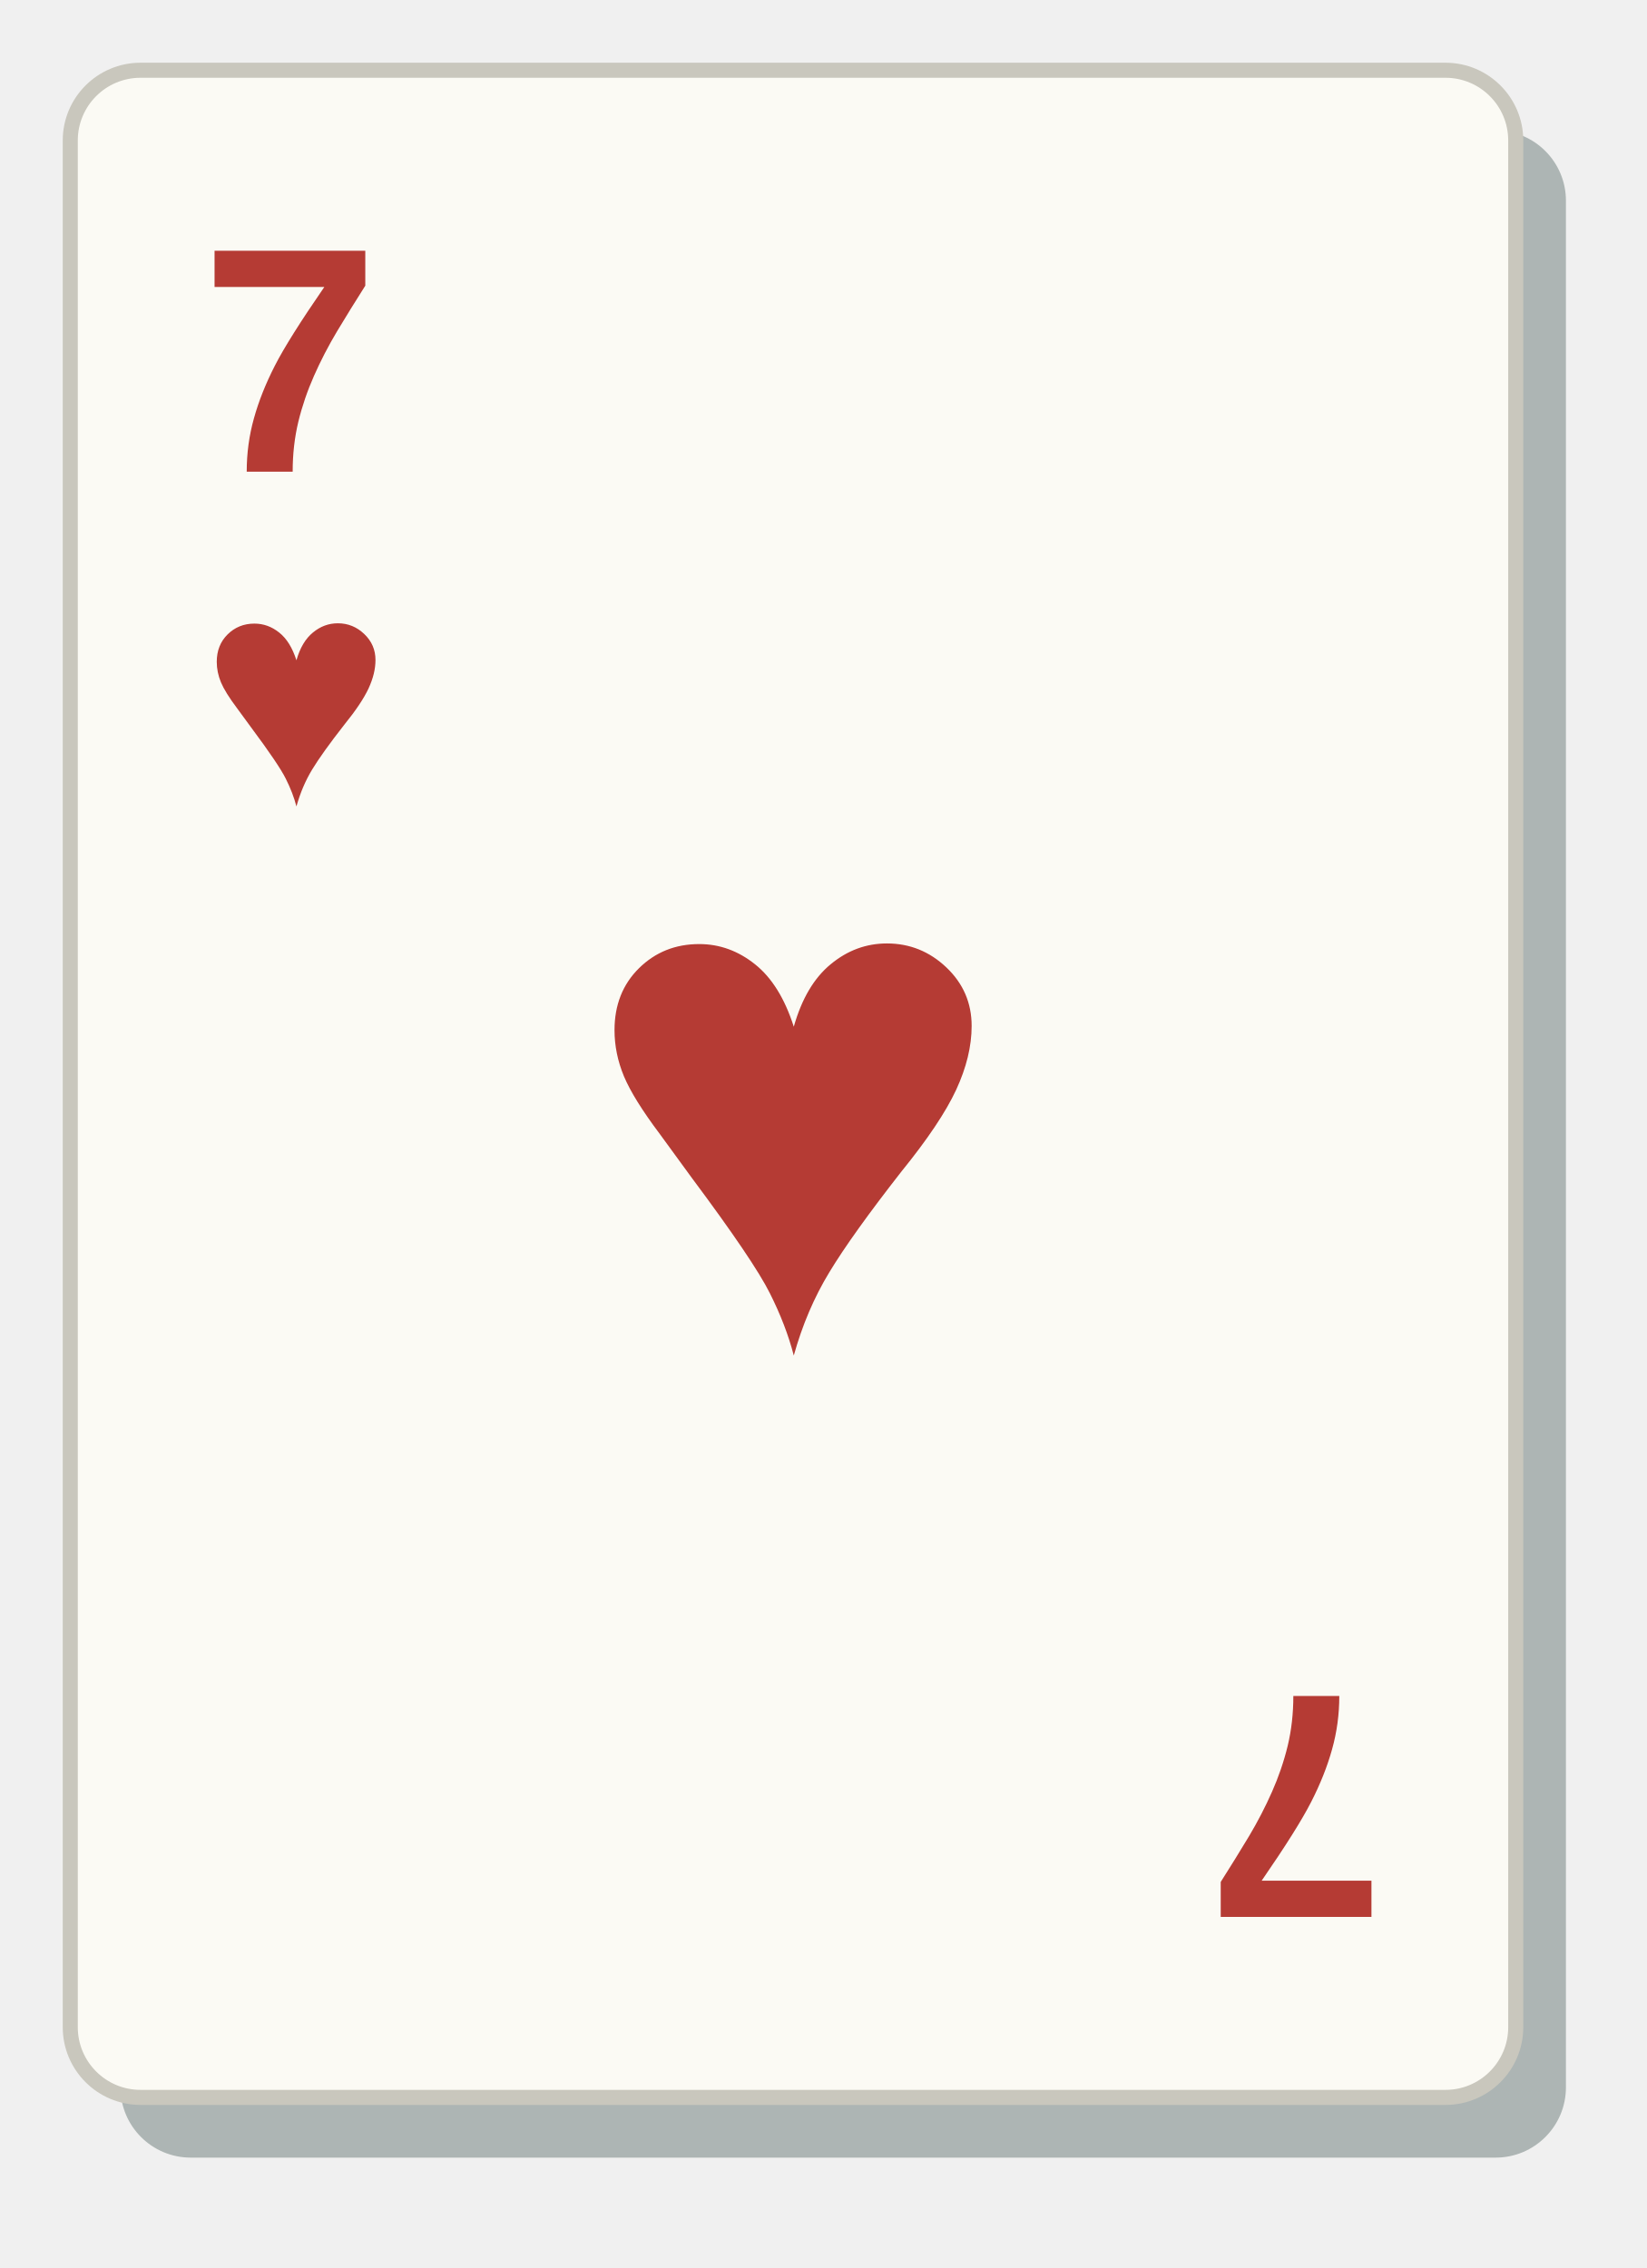
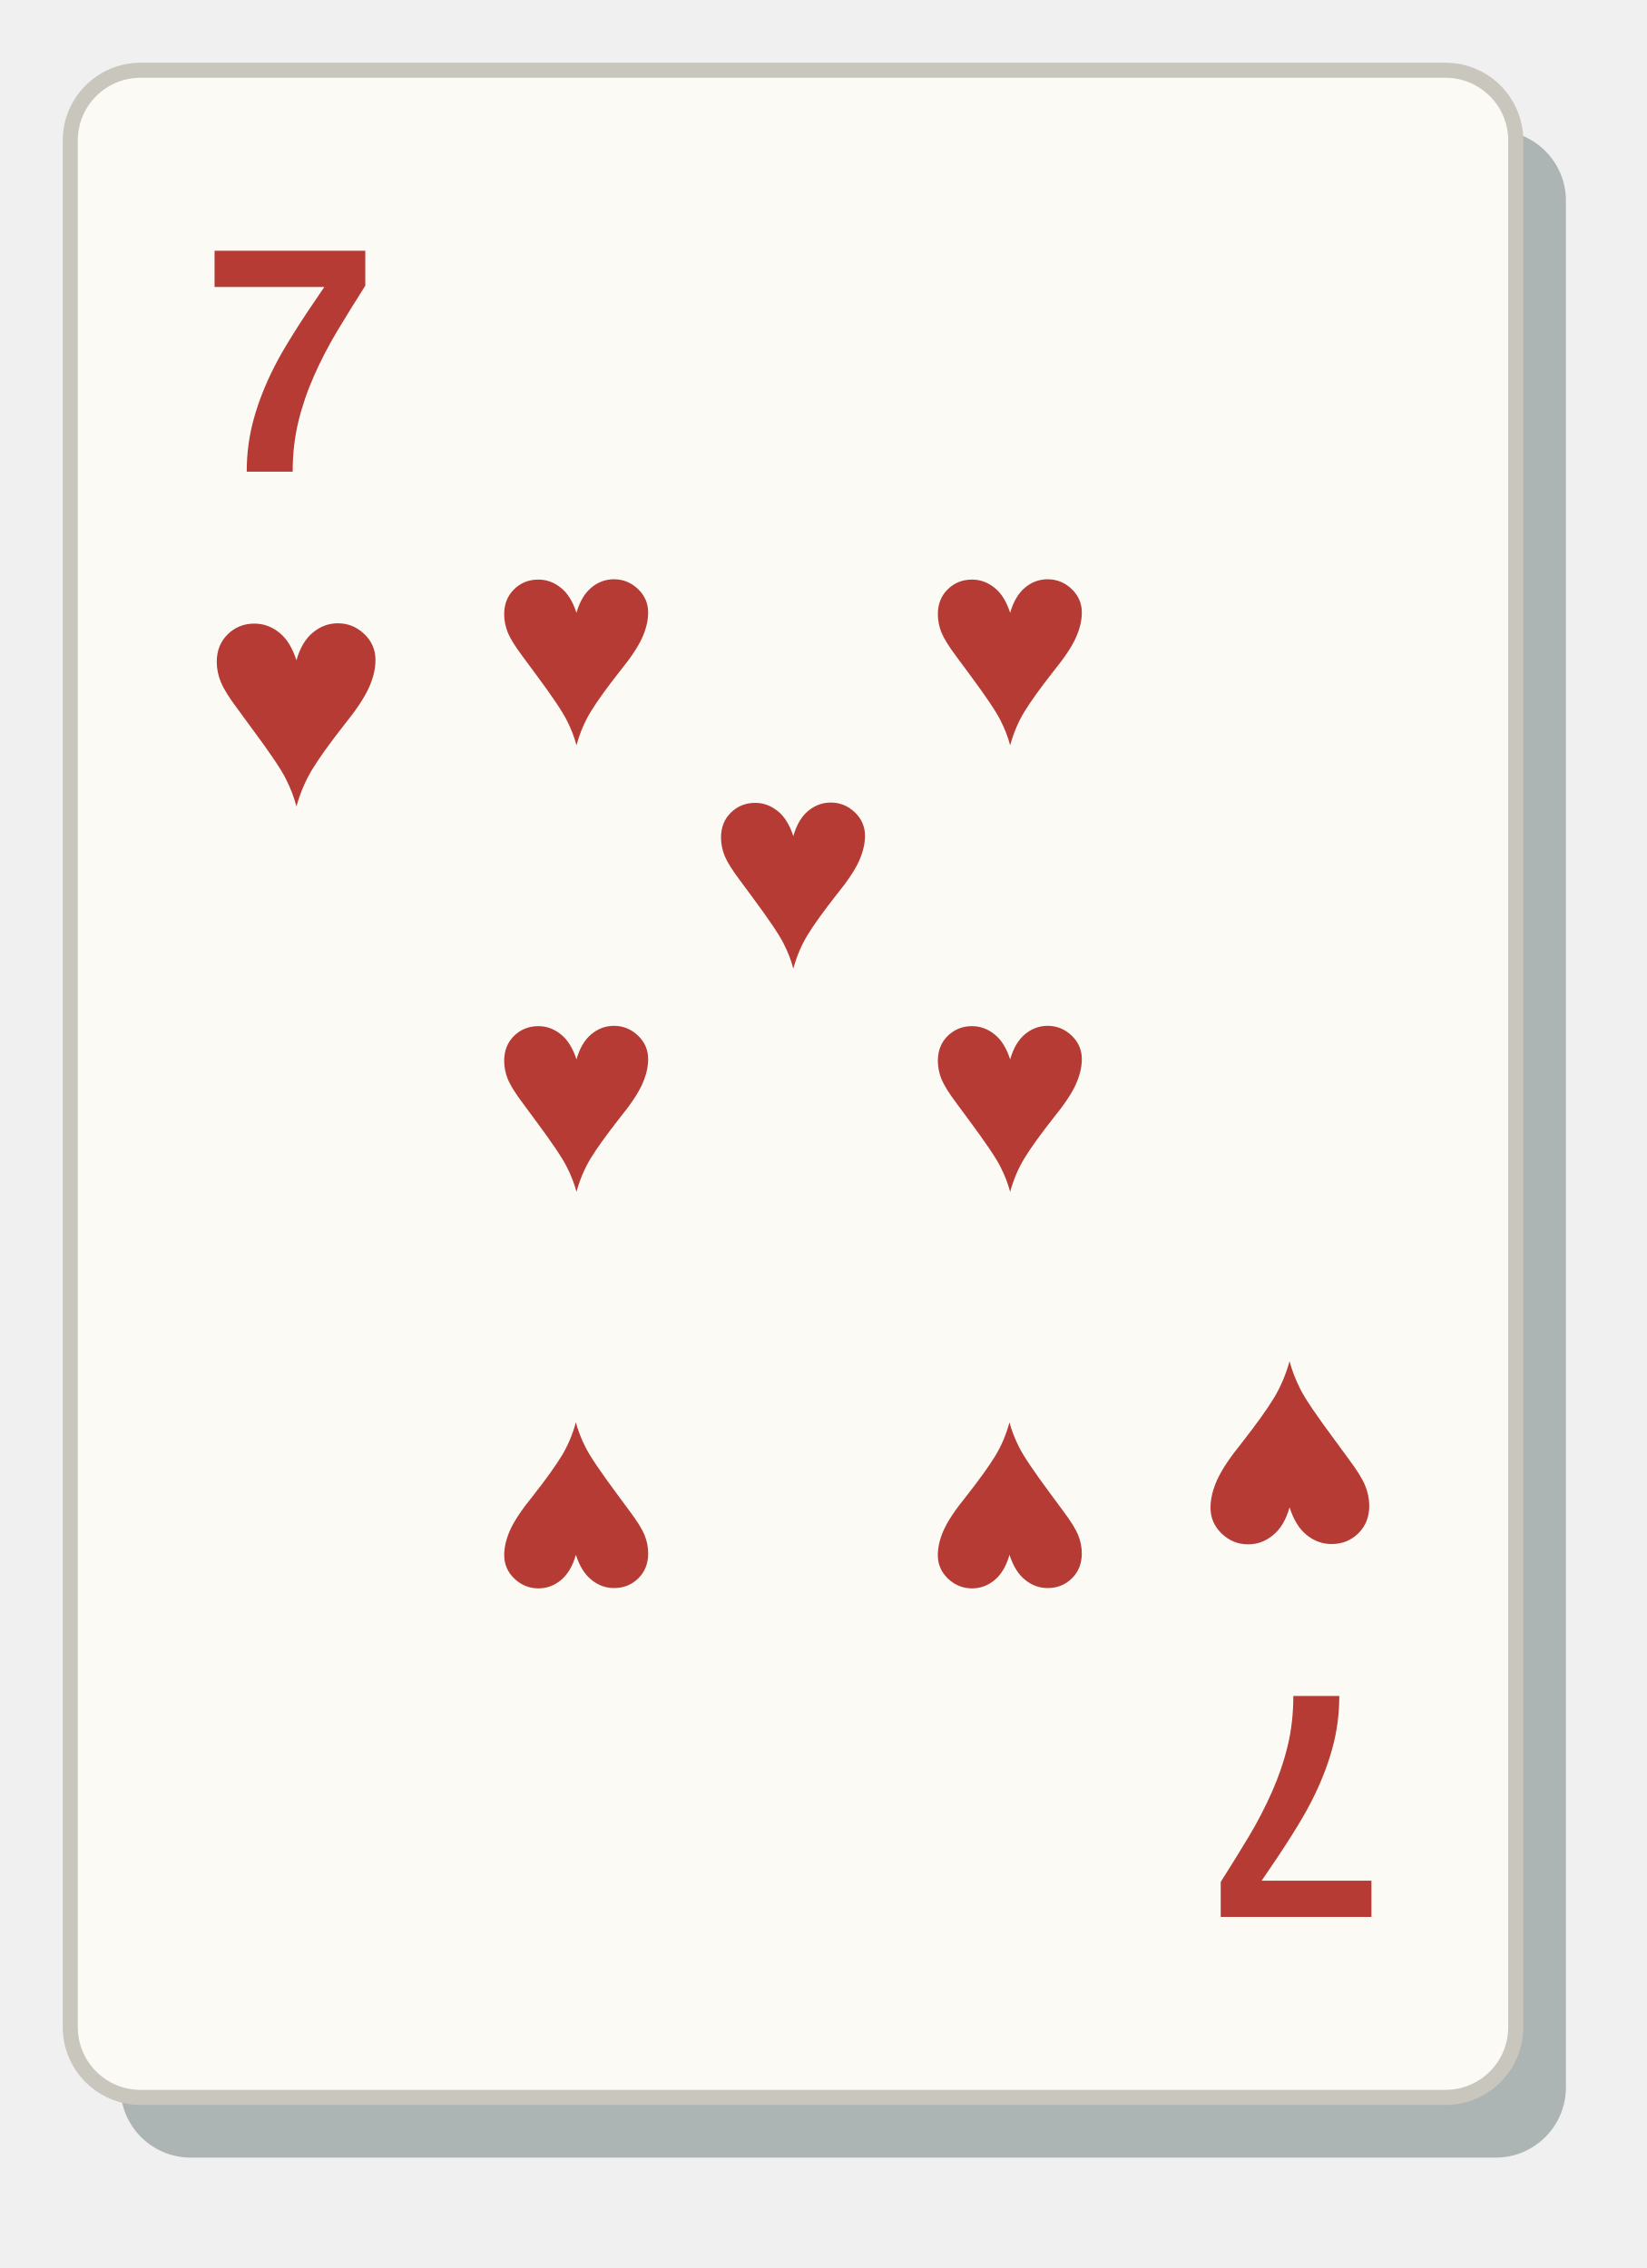
<svg xmlns="http://www.w3.org/2000/svg" width="164" height="226" viewBox="0 0 164 226" role="img">
  <defs>
    <pattern id="back" width="12" height="12" patternUnits="userSpaceOnUse">
      <path d="M0 6L6 0L12 6L6 12Z" fill="none" stroke="#8fa1c5" stroke-width="1" />
    </pattern>
    <pattern id="felt" width="10" height="10" patternUnits="userSpaceOnUse">
      <path d="M1 2h1M6 7h1" stroke="#ffffff" stroke-opacity=".035" />
    </pattern>
  </defs>
  <rect x="0.00" y="0.00" width="1920.00" height="1080.00" rx="0" fill="none" />
  <g opacity="1">
    <rect x="12.00" y="13.00" width="144.00" height="202.00" rx="7" fill="#001e18" opacity="0.28" />
    <rect x="7.00" y="7.00" width="144.00" height="202.00" rx="7" fill="#fbfaf4" stroke="#c9c7bd" stroke-width="1.5" />
    <text x="20.00" y="47.00" font-family="Liberation Sans" font-size="32" font-weight="700" fill="#b53b34" text-anchor="start" opacity="1" xml:space="preserve">7</text>
    <text x="20.00" y="80.00" font-family="Liberation Sans" font-size="32" font-weight="400" fill="#b53b34" text-anchor="start" opacity="1" xml:space="preserve">♥</text>
-     <text x="79.00" y="134.26" font-family="Liberation Sans" font-size="72" font-weight="400" fill="#b53b34" text-anchor="middle" opacity="1" xml:space="preserve">♥</text>
    <g transform="rotate(180 79.0 108.0)">
      <text x="20.00" y="47.00" font-family="Liberation Sans" font-size="32" font-weight="700" fill="#b53b34" text-anchor="start" opacity="1" xml:space="preserve">7</text>
+       <text x="20.00" y="80.00" font-family="Liberation Sans" font-size="32" font-weight="400" fill="#b53b34" text-anchor="start" opacity="1" xml:space="preserve">♥</text>
    </g>
+     <text x="57.40" y="73.94" font-family="Liberation Sans" font-size="29" font-weight="400" fill="#b53b34" text-anchor="middle" opacity="1" xml:space="preserve">♥</text>
+     <g transform="rotate(180 100.60 152.50)">
+       <text x="100.60" y="162.94" font-family="Liberation Sans" font-size="29" font-weight="400" fill="#b53b34" text-anchor="middle" opacity="1" xml:space="preserve">♥</text>
+     </g>
+     <text x="100.60" y="73.94" font-family="Liberation Sans" font-size="29" font-weight="400" fill="#b53b34" text-anchor="middle" opacity="1" xml:space="preserve">♥</text>
+     <g transform="rotate(180 57.40 152.50)">
+       <text x="57.40" y="162.94" font-family="Liberation Sans" font-size="29" font-weight="400" fill="#b53b34" text-anchor="middle" opacity="1" xml:space="preserve">♥</text>
+     </g>
+     <text x="57.40" y="118.44" font-family="Liberation Sans" font-size="29" font-weight="400" fill="#b53b34" text-anchor="middle" opacity="1" xml:space="preserve">♥</text>
+     <text x="100.60" y="118.44" font-family="Liberation Sans" font-size="29" font-weight="400" fill="#b53b34" text-anchor="middle" opacity="1" xml:space="preserve">♥</text>
+     <text x="79.00" y="96.19" font-family="Liberation Sans" font-size="29" font-weight="400" fill="#b53b34" text-anchor="middle" opacity="1" xml:space="preserve">♥</text>
  </g>
</svg>
